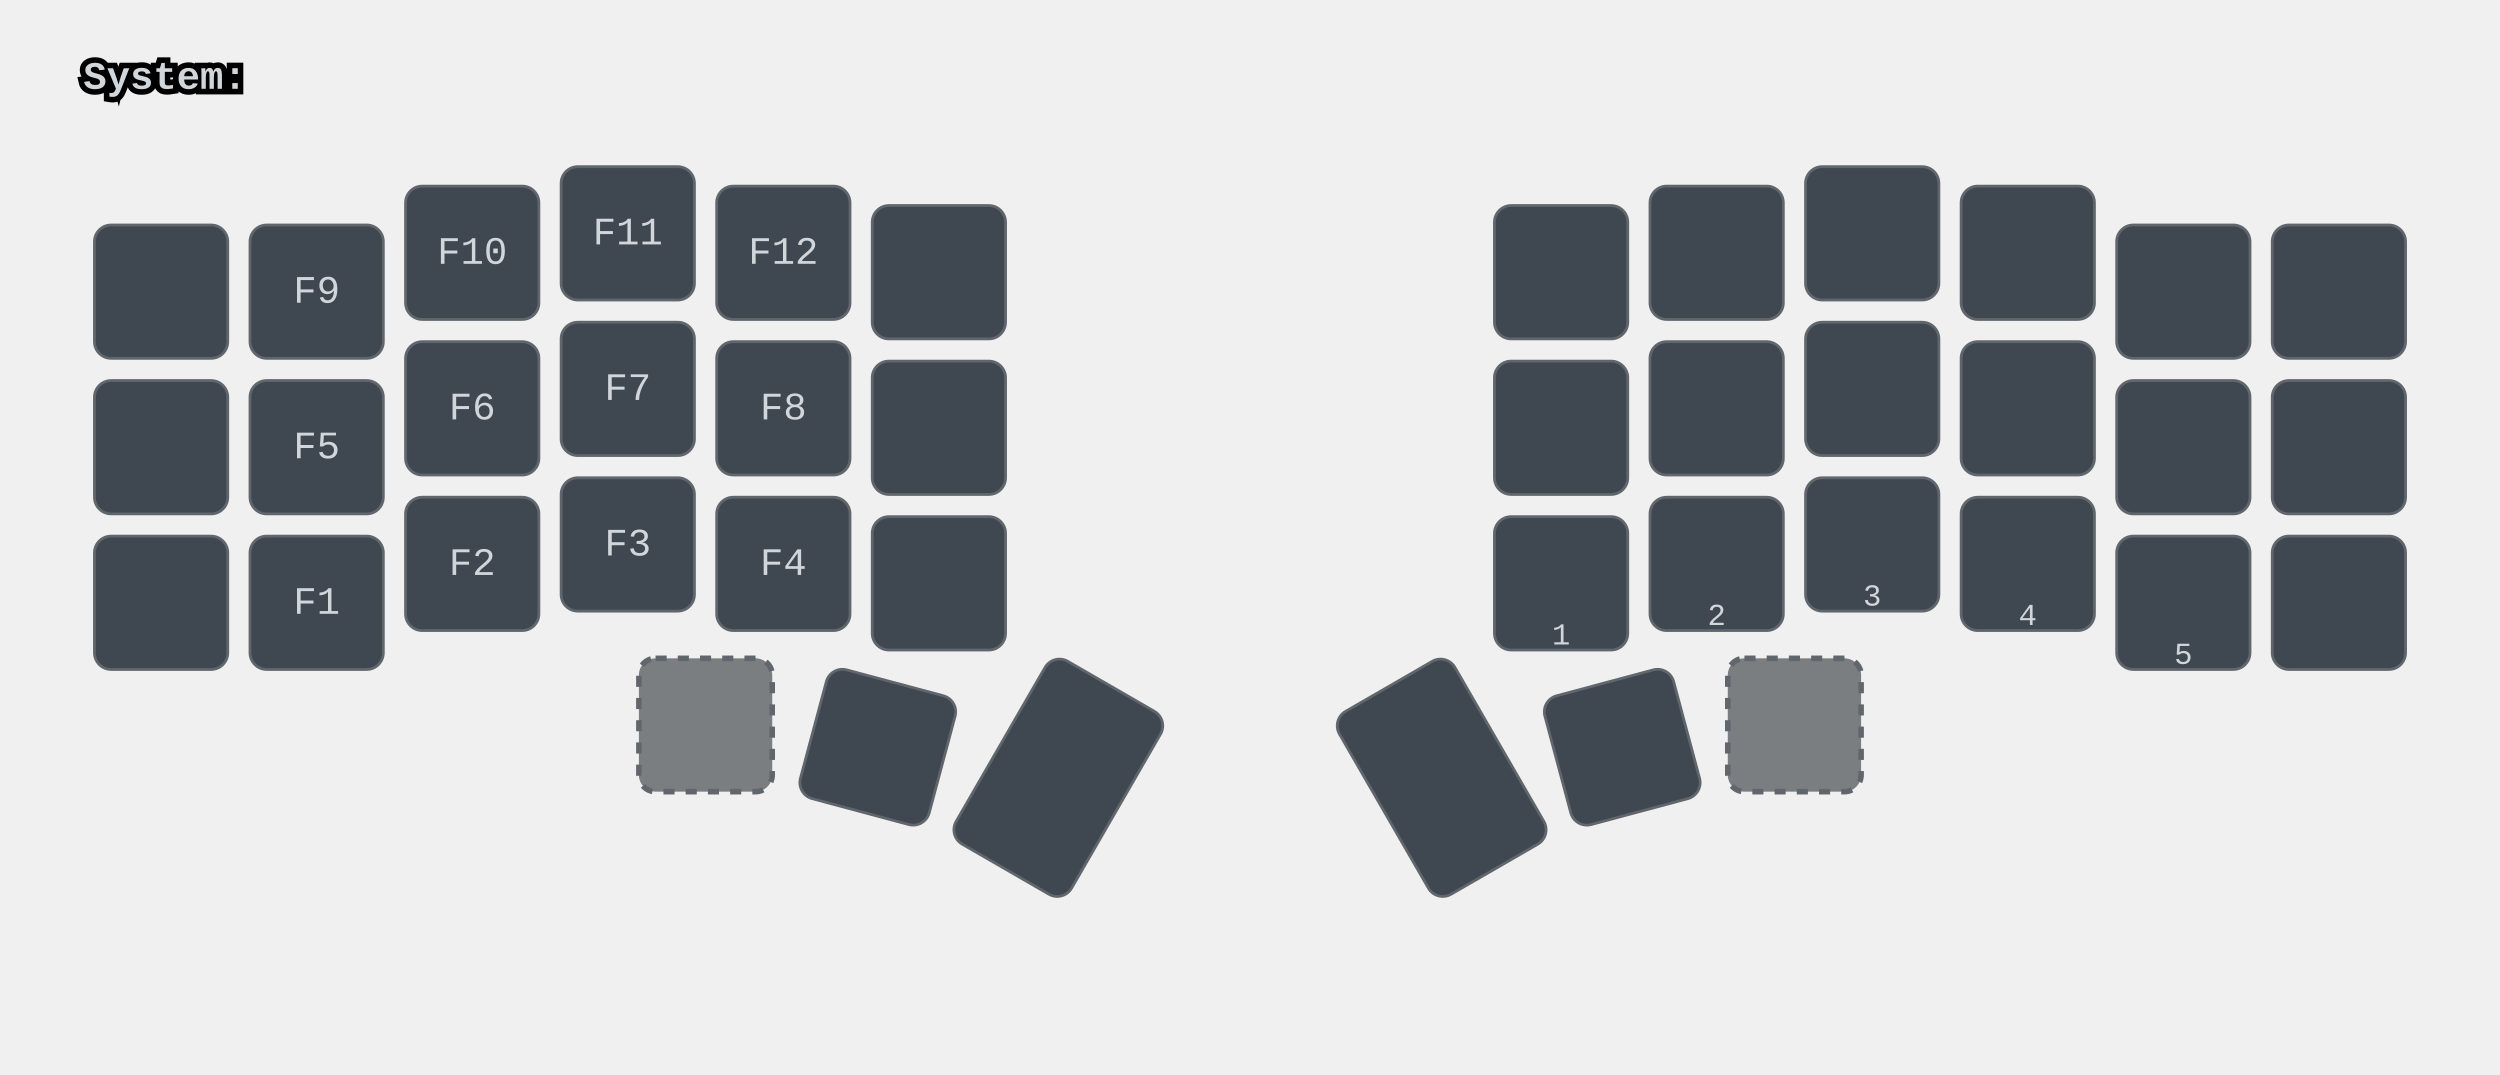
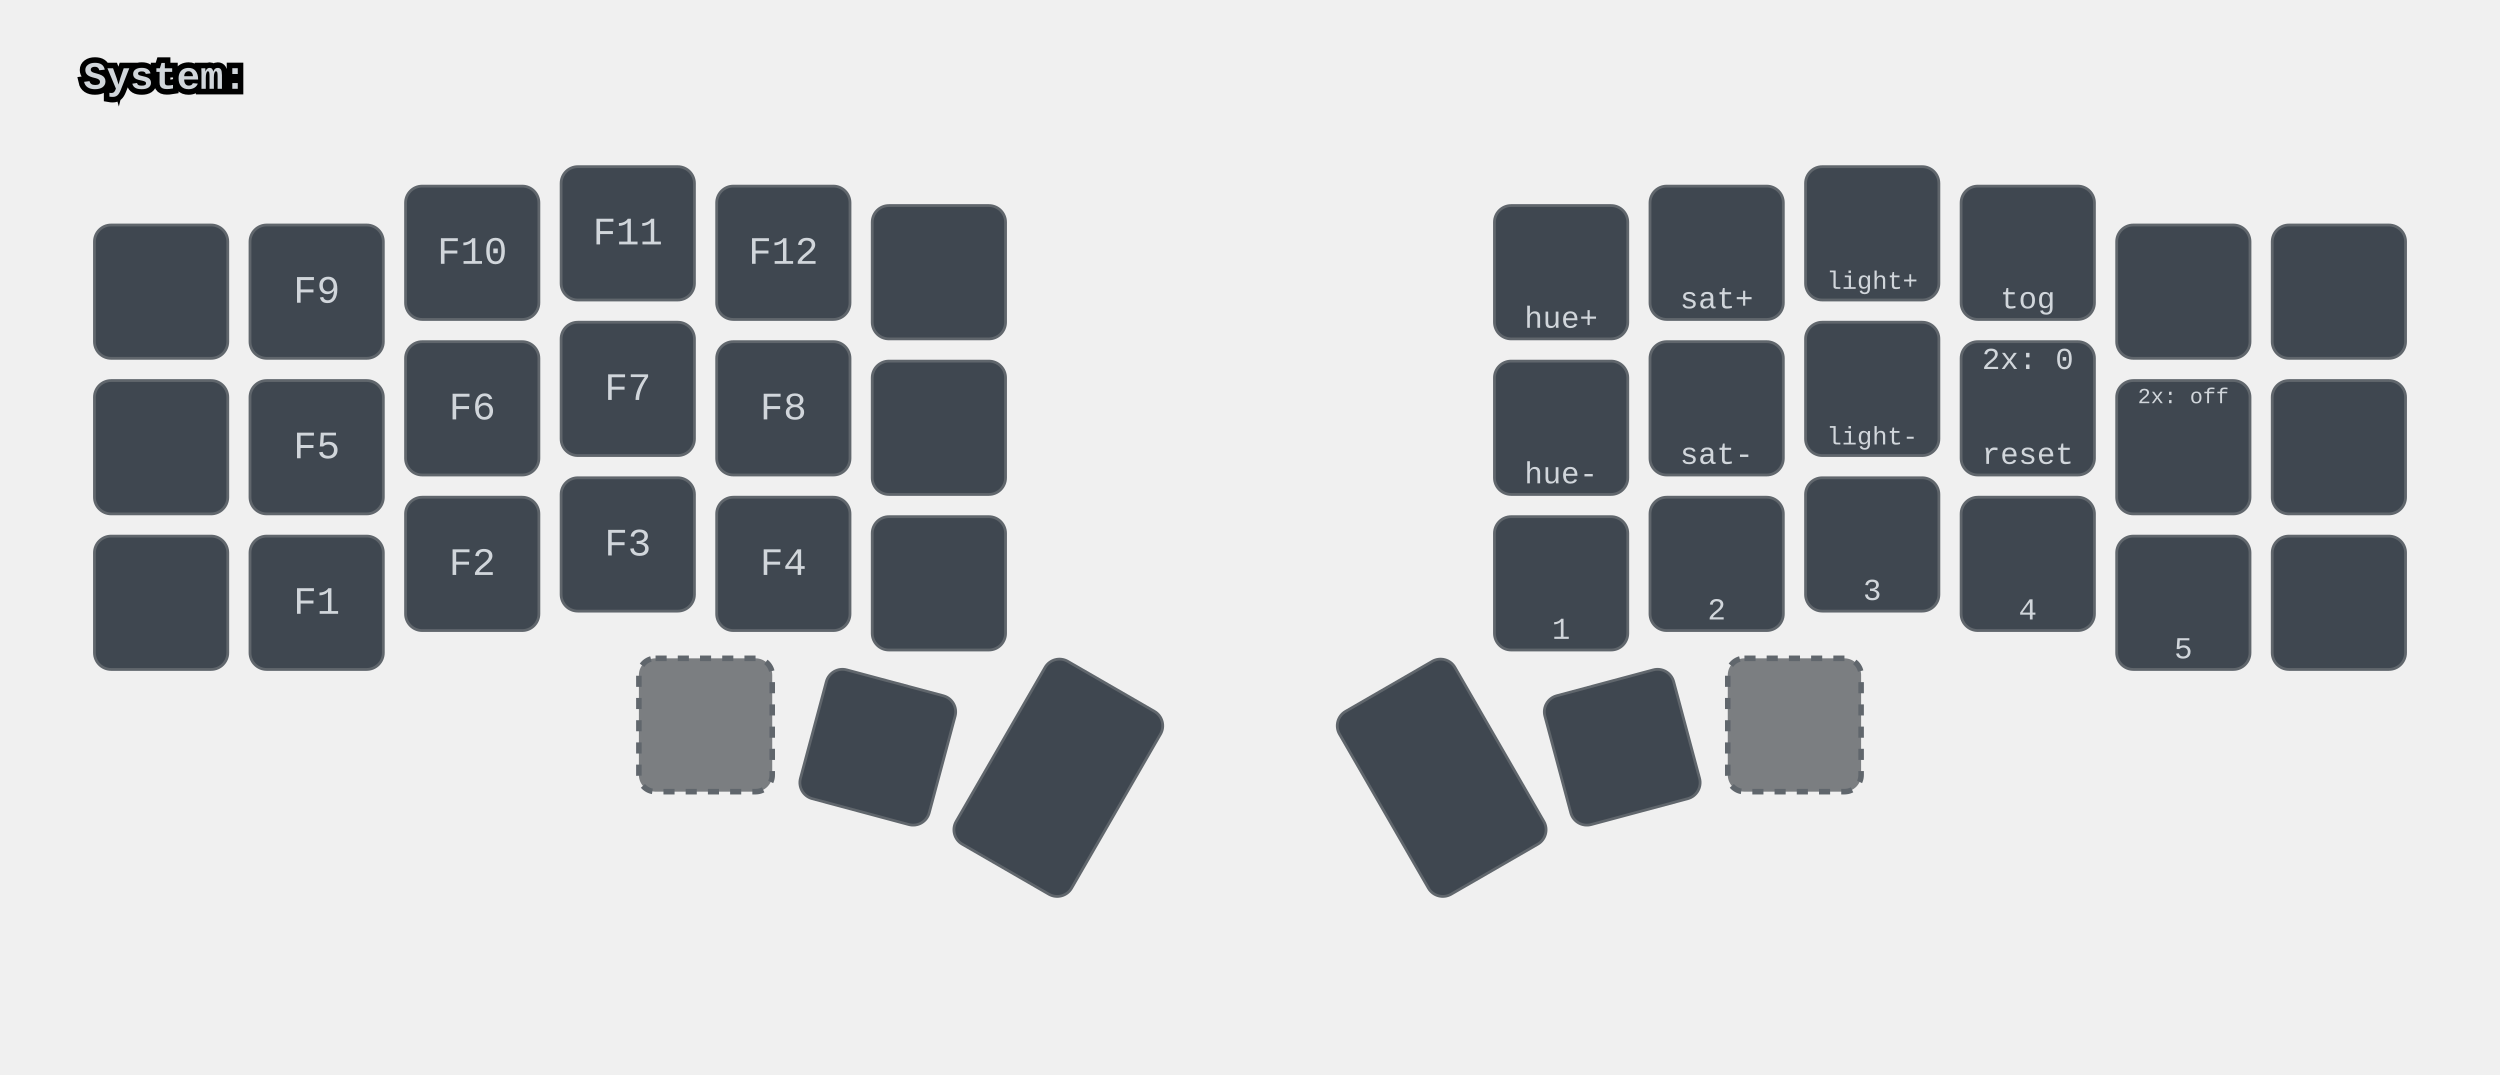
<svg xmlns="http://www.w3.org/2000/svg" xmlns:xlink="http://www.w3.org/1999/xlink" width="900" height="387" viewBox="0 0 900 387" class="keymap">
  <defs>/* start glyphs */
- <svg id="mdi:apple-keyboard-command">
+ <svg id="mdi:apple-keyboard-caps">
+       <svg id="mdi-apple-keyboard-caps" viewBox="0 0 24 24">
+         <path d="M15,14V8H17.17L12,2.83L6.83,8H9V14H15M12,0L22,10H17V16H7V10H2L12,0M7,18H17V24H7V18M15,20H9V22H15V20Z" />
+       </svg>
+     </svg>
+     <svg id="mdi:apple-keyboard-command">
      <svg id="mdi-apple-keyboard-command" viewBox="0 0 24 24">
        <path d="M6,2A4,4 0 0,1 10,6V8H14V6A4,4 0 0,1 18,2A4,4 0 0,1 22,6A4,4 0 0,1 18,10H16V14H18A4,4 0 0,1 22,18A4,4 0 0,1 18,22A4,4 0 0,1 14,18V16H10V18A4,4 0 0,1 6,22A4,4 0 0,1 2,18A4,4 0 0,1 6,14H8V10H6A4,4 0 0,1 2,6A4,4 0 0,1 6,2M16,18A2,2 0 0,0 18,20A2,2 0 0,0 20,18A2,2 0 0,0 18,16H16V18M14,10H10V14H14V10M6,16A2,2 0 0,0 4,18A2,2 0 0,0 6,20A2,2 0 0,0 8,18V16H6M8,6A2,2 0 0,0 6,4A2,2 0 0,0 4,6A2,2 0 0,0 6,8H8V6M18,8A2,2 0 0,0 20,6A2,2 0 0,0 18,4A2,2 0 0,0 16,6V8H18Z" />
      </svg>
    </svg>
    <svg id="mdi:apple-keyboard-control">
      <svg id="mdi-apple-keyboard-control" viewBox="0 0 24 24">
        <path d="M19.78,11.78L18.36,13.19L12,6.83L5.64,13.19L4.22,11.78L12,4L19.78,11.78Z" />
      </svg>
    </svg>
    <svg id="mdi:apple-keyboard-option">
      <svg id="mdi-apple-keyboard-option" viewBox="0 0 24 24">
        <path d="M3,4H9.11L16.15,18H21V20H14.88L7.84,6H3V4M14,4H21V6H14V4Z" />
      </svg>
    </svg>
    <svg id="mdi:apple-keyboard-shift">
      <svg id="mdi-apple-keyboard-shift" viewBox="0 0 24 24">
        <path d="M15,18V12H17.17L12,6.83L6.83,12H9V18H15M12,4L22,14H17V20H7V14H2L12,4Z" />
      </svg>
    </svg>
    <svg id="mdi:backspace">
      <svg id="mdi-backspace" viewBox="0 0 24 24">
        <path d="M22,3H7C6.31,3 5.77,3.35 5.41,3.88L0,12L5.41,20.11C5.77,20.64 6.31,21 7,21H22A2,2 0 0,0 24,19V5A2,2 0 0,0 22,3M19,15.59L17.59,17L14,13.41L10.41,17L9,15.59L12.59,12L9,8.41L10.41,7L14,10.59L17.59,7L19,8.41L15.41,12" />
      </svg>
    </svg>
    <svg id="mdi:backspace-reverse">
      <svg id="mdi-backspace-reverse" viewBox="0 0 24 24">
        <path d="M2,21H17C17.7,21 18.2,20.6 18.6,20.1L24,12L18.6,3.9C18.2,3.4 17.7,3 17,3H2A2,2 0 0,0 0,5V19A2,2 0 0,0 2,21M5,8.4L6.4,7L10,10.6L13.6,7L15,8.4L11.4,12L15,15.6L13.6,17L10,13.4L6.4,17L5,15.6L8.6,12" />
      </svg>
    </svg>
    <svg id="mdi:bluetooth-connect">
      <svg id="mdi-bluetooth-connect" viewBox="0 0 24 24">
        <path d="M19,10L17,12L19,14L21,12M14.88,16.29L13,18.17V14.41M13,5.83L14.88,7.71L13,9.58M17.71,7.71L12,2H11V9.58L6.41,5L5,6.41L10.59,12L5,17.58L6.41,19L11,14.41V22H12L17.71,16.29L13.41,12M7,12L5,10L3,12L5,14L7,12Z" />
      </svg>
    </svg>
    <svg id="mdi:bluetooth-off">
      <svg id="mdi-bluetooth-off" viewBox="0 0 24 24">
        <path d="M13,5.83L14.88,7.71L13.28,9.31L14.69,10.72L17.71,7.7L12,2H11V7.03L13,9.03M5.41,4L4,5.41L10.59,12L5,17.59L6.41,19L11,14.41V22H12L16.29,17.71L18.59,20L20,18.59M13,18.17V14.41L14.88,16.29" />
      </svg>
    </svg>
    <svg id="mdi:brightness-5">
      <svg id="mdi-brightness-5" viewBox="0 0 24 24">
        <path d="M12,18A6,6 0 0,1 6,12A6,6 0 0,1 12,6A6,6 0 0,1 18,12A6,6 0 0,1 12,18M20,15.31L23.31,12L20,8.69V4H15.31L12,0.69L8.69,4H4V8.69L0.69,12L4,15.31V20H8.69L12,23.31L15.31,20H20V15.31Z" />
      </svg>
    </svg>
    <svg id="mdi:brightness-7">
      <svg id="mdi-brightness-7" viewBox="0 0 24 24">
        <path d="M12,8A4,4 0 0,0 8,12A4,4 0 0,0 12,16A4,4 0 0,0 16,12A4,4 0 0,0 12,8M12,18A6,6 0 0,1 6,12A6,6 0 0,1 12,6A6,6 0 0,1 18,12A6,6 0 0,1 12,18M20,8.69V4H15.31L12,0.69L8.69,4H4V8.69L0.69,12L4,15.31V20H8.69L12,23.31L15.31,20H20V15.31L23.31,12L20,8.69Z" />
      </svg>
    </svg>
    <svg id="mdi:code-block-tags">
      <svg id="mdi-code-block-tags" viewBox="0 0 24 24">
        <path d="M5.59 3.41L7 4.82L3.82 8L7 11.18L5.59 12.6L1 8L5.59 3.41M11.41 3.41L16 8L11.41 12.6L10 11.18L13.18 8L10 4.82L11.41 3.41M22 6V18C22 19.11 21.11 20 20 20H4C2.9 20 2 19.11 2 18V14H4V18H20V6H17.03V4H20C21.11 4 22 4.89 22 6Z" />
      </svg>
    </svg>
    <svg id="mdi:content-copy">
      <svg id="mdi-content-copy" viewBox="0 0 24 24">
        <path d="M19,21H8V7H19M19,5H8A2,2 0 0,0 6,7V21A2,2 0 0,0 8,23H19A2,2 0 0,0 21,21V7A2,2 0 0,0 19,5M16,1H4A2,2 0 0,0 2,3V17H4V3H16V1Z" />
      </svg>
    </svg>
    <svg id="mdi:content-cut">
      <svg id="mdi-content-cut" viewBox="0 0 24 24">
        <path d="M19,3L13,9L15,11L22,4V3M12,12.5A0.5,0.5 0 0,1 11.5,12A0.5,0.5 0 0,1 12,11.5A0.5,0.5 0 0,1 12.5,12A0.5,0.5 0 0,1 12,12.5M6,20A2,2 0 0,1 4,18C4,16.89 4.9,16 6,16A2,2 0 0,1 8,18C8,19.11 7.1,20 6,20M6,8A2,2 0 0,1 4,6C4,4.89 4.9,4 6,4A2,2 0 0,1 8,6C8,7.11 7.1,8 6,8M9.64,7.64C9.87,7.14 10,6.59 10,6A4,4 0 0,0 6,2A4,4 0 0,0 2,6A4,4 0 0,0 6,10C6.59,10 7.14,9.87 7.64,9.64L10,12L7.64,14.36C7.14,14.13 6.59,14 6,14A4,4 0 0,0 2,18A4,4 0 0,0 6,22A4,4 0 0,0 10,18C10,17.41 9.87,16.86 9.64,16.36L12,14L19,21H22V20L9.64,7.64Z" />
      </svg>
    </svg>
    <svg id="mdi:content-paste">
      <svg id="mdi-content-paste" viewBox="0 0 24 24">
        <path d="M19,20H5V4H7V7H17V4H19M12,2A1,1 0 0,1 13,3A1,1 0 0,1 12,4A1,1 0 0,1 11,3A1,1 0 0,1 12,2M19,2H14.82C14.4,0.84 13.3,0 12,0C10.7,0 9.6,0.84 9.18,2H5A2,2 0 0,0 3,4V20A2,2 0 0,0 5,22H19A2,2 0 0,0 21,20V4A2,2 0 0,0 19,2Z" />
      </svg>
    </svg>
    <svg id="mdi:dock-window">
      <svg id="mdi-dock-window" viewBox="0 0 24 24">
        <path d="M18 18V20H4A2 2 0 0 1 2 18V8H4V18M22 6V14A2 2 0 0 1 20 16H8A2 2 0 0 1 6 14V6A2 2 0 0 1 8 4H20A2 2 0 0 1 22 6M20 6H8V14H20Z" />
      </svg>
    </svg>
    <svg id="mdi:folder-search-outline">
      <svg id="mdi-folder-search-outline" viewBox="0 0 24 24">
        <path d="M16.5,12C19,12 21,14 21,16.5C21,17.38 20.75,18.21 20.31,18.9L23.39,22L22,23.39L18.88,20.32C18.19,20.75 17.37,21 16.5,21C14,21 12,19 12,16.5C12,14 14,12 16.5,12M16.5,14A2.5,2.5 0 0,0 14,16.5A2.5,2.5 0 0,0 16.5,19A2.5,2.5 0 0,0 19,16.5A2.5,2.5 0 0,0 16.5,14M19,8H3V18H10.17C10.34,18.72 10.63,19.39 11,20H3C1.89,20 1,19.1 1,18V6C1,4.89 1.89,4 3,4H9L11,6H19A2,2 0 0,1 21,8V11.81C20.42,11.26 19.75,10.81 19,10.5V8Z" />
      </svg>
    </svg>
    <svg id="mdi:format-letter-ends-with">
      <svg id="mdi-format-letter-ends-with" viewBox="0 0 24 24">
        <path d="M11.14 4L6.43 16H8.36L9.32 13.43H14.67L15.64 16H17.57L12.86 4M12 6.29L14.03 11.71H9.96M20 14V18H2V20H22V14Z" />
      </svg>
    </svg>
    <svg id="mdi:format-letter-starts-with">
      <svg id="mdi-format-letter-starts-with" viewBox="0 0 24 24">
        <path d="M11.14 4L6.43 16H8.36L9.32 13.43H14.67L15.64 16H17.57L12.86 4M12 6.29L14.03 11.71H9.96M4 18V15H2V20H22V18Z" />
      </svg>
    </svg>
    <svg id="mdi:format-pilcrow-arrow-left">
      <svg id="mdi-format-pilcrow-arrow-left" viewBox="0 0 24 24">
        <path d="M8,17V14L4,18L8,22V19H20V17M10,10V15H12V4H14V15H16V4H18V2H10A4,4 0 0,0 6,6A4,4 0 0,0 10,10Z" />
      </svg>
    </svg>
    <svg id="mdi:format-pilcrow-arrow-right">
      <svg id="mdi-format-pilcrow-arrow-right" viewBox="0 0 24 24">
        <path d="M21,18L17,14V17H5V19H17V22M9,10V15H11V4H13V15H15V4H17V2H9A4,4 0 0,0 5,6A4,4 0 0,0 9,10Z" />
      </svg>
    </svg>
    <svg id="mdi:keyboard-return">
      <svg id="mdi-keyboard-return" viewBox="0 0 24 24">
        <path d="M19,7V11H5.83L9.41,7.41L8,6L2,12L8,18L9.41,16.58L5.83,13H21V7H19Z" />
      </svg>
    </svg>
    <svg id="mdi:keyboard-space">
      <svg id="mdi-keyboard-space" viewBox="0 0 24 24">
        <path d="M3 15H5V19H19V15H21V19C21 20.1 20.1 21 19 21H5C3.9 21 3 20.1 3 19V15Z" />
      </svg>
    </svg>
    <svg id="mdi:keyboard-tab">
      <svg id="mdi-keyboard-tab" viewBox="0 0 24 24">
        <path d="M20,18H22V6H20M11.59,7.41L15.17,11H1V13H15.17L11.59,16.58L13,18L19,12L13,6L11.59,7.41Z" />
      </svg>
    </svg>
    <svg id="mdi:keyboard-variant">
      <svg id="mdi-keyboard-variant" viewBox="0 0 24 24">
        <path d="M6,16H18V18H6V16M6,13V15H2V13H6M7,15V13H10V15H7M11,15V13H13V15H11M14,15V13H17V15H14M18,15V13H22V15H18M2,10H5V12H2V10M19,12V10H22V12H19M18,12H16V10H18V12M8,12H6V10H8V12M12,12H9V10H12V12M15,12H13V10H15V12M2,9V7H4V9H2M5,9V7H7V9H5M8,9V7H10V9H8M11,9V7H13V9H11M14,9V7H16V9H14M17,9V7H22V9H17Z" />
      </svg>
    </svg>
-     <svg id="mdi:lightbulb-off-outline">
-       <svg id="mdi-lightbulb-off-outline" viewBox="0 0 24 24">
-         <path d="M12,2C9.76,2 7.78,3.05 6.5,4.68L7.93,6.11C8.84,4.84 10.32,4 12,4A5,5 0 0,1 17,9C17,10.68 16.16,12.16 14.89,13.06L16.31,14.5C17.94,13.21 19,11.24 19,9A7,7 0 0,0 12,2M3.28,4L2,5.27L5.04,8.3C5,8.53 5,8.76 5,9C5,11.38 6.19,13.47 8,14.74V17A1,1 0 0,0 9,18H14.73L18.73,22L20,20.72L3.28,4M7.23,10.5L12.73,16H10V13.58C8.68,13 7.66,11.88 7.23,10.5M9,20V21A1,1 0 0,0 10,22H14A1,1 0 0,0 15,21V20H9Z" />
-       </svg>
-     </svg>
    <svg id="mdi:lightbulb-on-20">
      <svg id="mdi-lightbulb-on-20" viewBox="0 0 24 24">
        <path d="M1 11H4V13H1V11M4.9 3.5L3.5 4.9L5.6 7L7 5.6L4.9 3.5M13 1H11V4H13V1M20 11V13H23V11H20M10 22C10 22.6 10.4 23 11 23H13C13.6 23 14 22.6 14 22V21H10V22M19.1 3.5L17 5.6L18.4 7L20.5 4.9L19.1 3.5M18 12C18 14.2 16.8 16.2 15 17.2V19C15 19.6 14.6 20 14 20H10C9.4 20 9 19.6 9 19V17.2C7.2 16.2 6 14.2 6 12C6 8.7 8.7 6 12 6S18 8.7 18 12M16 12C16 9.79 14.21 8 12 8S8 9.79 8 12 9.79 16 12 16 16 14.21 16 12Z" />
      </svg>
    </svg>
    <svg id="mdi:lightbulb-on-90">
      <svg id="mdi-lightbulb-on-90" viewBox="0 0 24 24">
        <path d="M7 5.6L5.6 7L3.5 4.9L4.9 3.5L7 5.6M10 22C10 22.6 10.4 23 11 23H13C13.6 23 14 22.6 14 22V21H10V22M1 13H4V11H1V13M13 1H11V4H13V1M20 11V13H23V11H20M19.1 3.5L17 5.6L18.4 7L20.5 4.9L19.1 3.5M18 12C18 14.2 16.8 16.2 15 17.2V19C15 19.6 14.6 20 14 20H10C9.4 20 9 19.6 9 19V17.2C7.2 16.2 6 14.2 6 12C6 8.7 8.7 6 12 6S18 8.7 18 12M12 8C11 8 10.09 8.38 9.39 9H14.61C13.91 8.38 13 8 12 8Z" />
      </svg>
    </svg>
    <svg id="mdi:lock-outline">
      <svg id="mdi-lock-outline" viewBox="0 0 24 24">
        <path d="M12,17C10.89,17 10,16.1 10,15C10,13.89 10.89,13 12,13A2,2 0 0,1 14,15A2,2 0 0,1 12,17M18,20V10H6V20H18M18,8A2,2 0 0,1 20,10V20A2,2 0 0,1 18,22H6C4.89,22 4,21.1 4,20V10C4,8.89 4.89,8 6,8H7V6A5,5 0 0,1 12,1A5,5 0 0,1 17,6V8H18M12,3A3,3 0 0,0 9,6V8H15V6A3,3 0 0,0 12,3Z" />
+       </svg>
+     </svg>
+     <svg id="mdi:music">
+       <svg id="mdi-music" viewBox="0 0 24 24">
+         <path d="M21,3V15.5A3.5,3.5 0 0,1 17.5,19A3.5,3.5 0 0,1 14,15.5A3.5,3.5 0 0,1 17.5,12C18.04,12 18.55,12.12 19,12.34V6.47L9,8.6V17.5A3.5,3.5 0 0,1 5.5,21A3.5,3.5 0 0,1 2,17.5A3.5,3.5 0 0,1 5.5,14C6.04,14 6.55,14.12 7,14.34V6L21,3Z" />
      </svg>
    </svg>
    <svg id="mdi:numeric-1-box-multiple-outline">
      <svg id="mdi-numeric-1-box-multiple-outline" viewBox="0 0 24 24">
        <path d="M21,17H7V3H21M21,1H7A2,2 0 0,0 5,3V17A2,2 0 0,0 7,19H21A2,2 0 0,0 23,17V3A2,2 0 0,0 21,1M14,15H16V5H12V7H14M3,5H1V21A2,2 0 0,0 3,23H19V21H3V5Z" />
      </svg>
    </svg>
    <svg id="mdi:numeric-2-box-multiple-outline">
      <svg id="mdi-numeric-2-box-multiple-outline" viewBox="0 0 24 24">
        <path d="M17,13H13V11H15A2,2 0 0,0 17,9V7C17,5.89 16.1,5 15,5H11V7H15V9H13A2,2 0 0,0 11,11V15H17M21,17H7V3H21M21,1H7A2,2 0 0,0 5,3V17A2,2 0 0,0 7,19H21A2,2 0 0,0 23,17V3A2,2 0 0,0 21,1M3,5H1V21A2,2 0 0,0 3,23H19V21H3V5Z" />
      </svg>
    </svg>
    <svg id="mdi:numeric-3-box-multiple-outline">
      <svg id="mdi-numeric-3-box-multiple-outline" viewBox="0 0 24 24">
        <path d="M17,13V11.5A1.5,1.5 0 0,0 15.5,10A1.5,1.5 0 0,0 17,8.5V7C17,5.89 16.1,5 15,5H11V7H15V9H13V11H15V13H11V15H15A2,2 0 0,0 17,13M3,5H1V21A2,2 0 0,0 3,23H19V21H3M21,17H7V3H21M21,1H7A2,2 0 0,0 5,3V17A2,2 0 0,0 7,19H21A2,2 0 0,0 23,17V3A2,2 0 0,0 21,1Z" />
      </svg>
    </svg>
    <svg id="mdi:numeric-4-box-multiple-outline">
      <svg id="mdi-numeric-4-box-multiple-outline" viewBox="0 0 24 24">
        <path d="M21,17H7V3H21M21,1H7A2,2 0 0,0 5,3V17A2,2 0 0,0 7,19H21A2,2 0 0,0 23,17V3A2,2 0 0,0 21,1M15,15H17V5H15V9H13V5H11V11H15M3,5H1V21A2,2 0 0,0 3,23H19V21H3V5Z" />
      </svg>
    </svg>
    <svg id="mdi:numeric-6-box-multiple-outline">
      <svg id="mdi-numeric-6-box-multiple-outline" viewBox="0 0 24 24">
        <path d="M13,11H15V13H13M13,15H15A2,2 0 0,0 17,13V11C17,9.89 16.1,9 15,9H13V7H17V5H13A2,2 0 0,0 11,7V13C11,14.11 11.9,15 13,15M21,17H7V3H21M21,1H7A2,2 0 0,0 5,3V17A2,2 0 0,0 7,19H21A2,2 0 0,0 23,17V3A2,2 0 0,0 21,1M3,5H1V21A2,2 0 0,0 3,23H19V21H3V5Z" />
      </svg>
    </svg>
    <svg id="mdi:palette-outline">
      <svg id="mdi-palette-outline" viewBox="0 0 24 24">
        <path d="M12,22A10,10 0 0,1 2,12A10,10 0 0,1 12,2C17.5,2 22,6 22,11A6,6 0 0,1 16,17H14.2C13.9,17 13.7,17.2 13.7,17.5C13.7,17.6 13.8,17.7 13.8,17.8C14.2,18.3 14.4,18.9 14.4,19.5C14.5,20.9 13.4,22 12,22M12,4A8,8 0 0,0 4,12A8,8 0 0,0 12,20C12.3,20 12.5,19.8 12.5,19.5C12.5,19.3 12.4,19.2 12.4,19.1C12,18.6 11.8,18.1 11.8,17.5C11.8,16.1 12.9,15 14.3,15H16A4,4 0 0,0 20,11C20,7.1 16.4,4 12,4M6.5,10C7.3,10 8,10.7 8,11.5C8,12.3 7.3,13 6.5,13C5.7,13 5,12.3 5,11.5C5,10.7 5.7,10 6.5,10M9.5,6C10.3,6 11,6.7 11,7.5C11,8.3 10.3,9 9.5,9C8.7,9 8,8.3 8,7.5C8,6.7 8.7,6 9.5,6M14.5,6C15.3,6 16,6.7 16,7.5C16,8.3 15.3,9 14.5,9C13.7,9 13,8.3 13,7.5C13,6.7 13.7,6 14.5,6M17.5,10C18.3,10 19,10.7 19,11.5C19,12.3 18.3,13 17.5,13C16.7,13 16,12.3 16,11.5C16,10.7 16.7,10 17.5,10Z" />
      </svg>
    </svg>
    <svg id="mdi:play-pause">
      <svg id="mdi-play-pause" viewBox="0 0 24 24">
        <path d="M3,5V19L11,12M13,19H16V5H13M18,5V19H21V5" />
      </svg>
    </svg>
    <svg id="mdi:power">
      <svg id="mdi-power" viewBox="0 0 24 24">
        <path d="M16.56,5.44L15.11,6.89C16.84,7.94 18,9.83 18,12A6,6 0 0,1 12,18A6,6 0 0,1 6,12C6,9.83 7.16,7.94 8.88,6.88L7.44,5.44C5.36,6.88 4,9.28 4,12A8,8 0 0,0 12,20A8,8 0 0,0 20,12C20,9.28 18.64,6.88 16.56,5.44M13,3H11V13H13" />
      </svg>
    </svg>
    <svg id="mdi:power-plug-outline">
      <svg id="mdi-power-plug-outline" viewBox="0 0 24 24">
        <path d="M16 7V3H14V7H10V3H8V7C7 7 6 8 6 9V14.5L9.5 18V21H14.5V18L18 14.5V9C18 8 17 7 16 7M16 13.67L13.09 16.59L12.67 17H11.33L10.92 16.59L8 13.67V9.09C8 9.06 8.06 9 8.09 9H15.92C15.95 9 16 9.06 16 9.09V13.67Z" />
      </svg>
    </svg>
    <svg id="mdi:redo">
      <svg id="mdi-redo" viewBox="0 0 24 24">
        <path d="M18.4,10.6C16.55,9 14.15,8 11.5,8C6.85,8 2.92,11.03 1.54,15.22L3.9,16C4.95,12.81 7.95,10.5 11.5,10.5C13.45,10.5 15.23,11.22 16.62,12.38L13,16H22V7L18.4,10.6Z" />
      </svg>
    </svg>
    <svg id="mdi:restart">
      <svg id="mdi-restart" viewBox="0 0 24 24">
        <path d="M12,4C14.1,4 16.1,4.8 17.6,6.3C20.7,9.4 20.7,14.5 17.6,17.6C15.8,19.5 13.3,20.2 10.9,19.9L11.4,17.9C13.1,18.1 14.9,17.5 16.2,16.2C18.5,13.9 18.5,10.1 16.2,7.7C15.1,6.6 13.5,6 12,6V10.6L7,5.6L12,0.6V4M6.3,17.6C3.7,15 3.3,11 5.1,7.9L6.6,9.4C5.5,11.6 5.9,14.4 7.8,16.2C8.3,16.7 8.9,17.1 9.6,17.4L9,19.4C8,19 7.1,18.4 6.3,17.6Z" />
      </svg>
    </svg>
    <svg id="mdi:skip-backward">
      <svg id="mdi-skip-backward" viewBox="0 0 24 24">
        <path d="M20,5V19L13,12M6,5V19H4V5M13,5V19L6,12" />
      </svg>
    </svg>
    <svg id="mdi:skip-forward">
      <svg id="mdi-skip-forward" viewBox="0 0 24 24">
        <path d="M4,5V19L11,12M18,5V19H20V5M11,5V19L18,12" />
      </svg>
    </svg>
    <svg id="mdi:stop">
      <svg id="mdi-stop" viewBox="0 0 24 24">
        <path d="M18,18H6V6H18V18Z" />
      </svg>
    </svg>
    <svg id="mdi:undo">
      <svg id="mdi-undo" viewBox="0 0 24 24">
        <path d="M12.5,8C9.85,8 7.45,9 5.6,10.6L2,7V16H11L7.38,12.38C8.77,11.22 10.54,10.5 12.5,10.5C16.04,10.5 19.05,12.81 20.1,16L22.47,15.22C21.08,11.03 17.15,8 12.5,8Z" />
      </svg>
    </svg>
    <svg id="mdi:usb">
      <svg id="mdi-usb" viewBox="0 0 24 24">
        <path d="M15,7V11H16V13H13V5H15L12,1L9,5H11V13H8V10.93C8.7,10.56 9.2,9.85 9.2,9C9.2,7.78 8.21,6.8 7,6.8C5.78,6.8 4.8,7.78 4.8,9C4.8,9.85 5.3,10.56 6,10.93V13A2,2 0 0,0 8,15H11V18.05C10.29,18.41 9.8,19.15 9.8,20A2.2,2.2 0 0,0 12,22.2A2.2,2.2 0 0,0 14.2,20C14.2,19.15 13.71,18.41 13,18.05V15H16A2,2 0 0,0 18,13V11H19V7H15Z" />
      </svg>
    </svg>
    <svg id="mdi:view-dashboard-outline">
      <svg id="mdi-view-dashboard-outline" viewBox="0 0 24 24">
        <path d="M19,5V7H15V5H19M9,5V11H5V5H9M19,13V19H15V13H19M9,17V19H5V17H9M21,3H13V9H21V3M11,3H3V13H11V3M21,11H13V21H21V11M11,15H3V21H11V15Z" />
      </svg>
    </svg>
    <svg id="mdi:volume-minus">
      <svg id="mdi-volume-minus" viewBox="0 0 24 24">
        <path d="M3,9H7L12,4V20L7,15H3V9M14,11H22V13H14V11Z" />
      </svg>
    </svg>
    <svg id="mdi:volume-off">
      <svg id="mdi-volume-off" viewBox="0 0 24 24">
        <path d="M12,4L9.91,6.09L12,8.18M4.27,3L3,4.27L7.73,9H3V15H7L12,20V13.27L16.25,17.53C15.58,18.04 14.83,18.46 14,18.7V20.77C15.38,20.45 16.63,19.82 17.68,18.96L19.73,21L21,19.73L12,10.73M19,12C19,12.94 18.8,13.82 18.46,14.64L19.97,16.15C20.62,14.91 21,13.5 21,12C21,7.72 18,4.14 14,3.23V5.29C16.89,6.15 19,8.83 19,12M16.5,12C16.5,10.23 15.5,8.71 14,7.97V10.18L16.45,12.63C16.5,12.43 16.5,12.21 16.5,12Z" />
      </svg>
    </svg>
    <svg id="mdi:volume-plus">
      <svg id="mdi-volume-plus" viewBox="0 0 24 24">
        <path d="M3,9H7L12,4V20L7,15H3V9M14,11H17V8H19V11H22V13H19V16H17V13H14V11Z" />
      </svg>
    </svg>
    <svg id="mdi:web">
      <svg id="mdi-web" viewBox="0 0 24 24">
        <path d="M16.36,14C16.44,13.34 16.5,12.68 16.5,12C16.5,11.32 16.44,10.66 16.36,10H19.74C19.9,10.64 20,11.31 20,12C20,12.69 19.9,13.36 19.74,14M14.59,19.56C15.19,18.45 15.65,17.25 15.97,16H18.92C17.96,17.65 16.43,18.93 14.59,19.56M14.34,14H9.66C9.56,13.34 9.5,12.68 9.5,12C9.5,11.32 9.56,10.65 9.66,10H14.34C14.43,10.65 14.5,11.32 14.5,12C14.5,12.68 14.43,13.34 14.34,14M12,19.96C11.17,18.76 10.5,17.43 10.09,16H13.91C13.5,17.43 12.83,18.76 12,19.96M8,8H5.08C6.03,6.34 7.57,5.06 9.4,4.44C8.8,5.55 8.35,6.75 8,8M5.08,16H8C8.35,17.25 8.8,18.45 9.4,19.56C7.57,18.93 6.03,17.65 5.08,16M4.26,14C4.1,13.36 4,12.69 4,12C4,11.31 4.1,10.64 4.26,10H7.64C7.56,10.66 7.5,11.32 7.5,12C7.5,12.68 7.56,13.34 7.64,14M12,4.03C12.83,5.23 13.5,6.57 13.91,8H10.09C10.5,6.57 11.17,5.23 12,4.03M18.92,8H15.97C15.65,6.75 15.19,5.55 14.59,4.44C16.43,5.07 17.96,6.34 18.92,8M12,2C6.47,2 2,6.5 2,12A10,10 0 0,0 12,22A10,10 0 0,0 22,12A10,10 0 0,0 12,2Z" />
      </svg>
    </svg>
    <svg id="mdi:window-maximize">
      <svg id="mdi-window-maximize" viewBox="0 0 24 24">
        <path d="M4,4H20V20H4V4M6,8V18H18V8H6Z" />
      </svg>
    </svg>
    <svg id="mdi:window-restore">
      <svg id="mdi-window-restore" viewBox="0 0 24 24">
        <path d="M4,8H8V4H20V16H16V20H4V8M16,8V14H18V6H10V8H16M6,12V18H14V12H6Z" />
      </svg>
    </svg>
  </defs>/* end glyphs */
<style>/* inherit to force styles through use tags */
svg path {
    fill: inherit;
}

/* font and background color specifications */
svg.keymap {
    font-family: SFMono-Regular,Consolas,Liberation Mono,Menlo,monospace;
    font-size: 14px;
    font-kerning: normal;
    text-rendering: optimizeLegibility;
    fill: #24292e;
}

/* default key styling */
rect.key {
    fill: #f6f8fa;
}

rect.key, rect.combo {
    stroke: #c9cccf;
    stroke-width: 1;
}

/* default key side styling, only used is draw_key_sides is set */
rect.side {
    filter: brightness(90%);
}

/* color accent for combo boxes */
rect.combo, rect.combo-separate {
    fill: #cdf;
}

/* color accent for held keys */
rect.held, rect.combo.held {
    fill: #fdd;
}

/* color accent for ghost (optional) keys */
rect.ghost, rect.combo.ghost {
    stroke-dasharray: 4, 4;
    stroke-width: 2;
}

text {
    text-anchor: middle;
    dominant-baseline: middle;
}

/* styling for layer labels */
text.label {
    font-weight: bold;
    text-anchor: start;
    stroke: white;
    stroke-width: 4;
    paint-order: stroke;
}

/* styling for optional footer */
text.footer {
    text-anchor: end;
    dominant-baseline: auto;
    stroke: white;
    stroke-width: 4;
    paint-order: stroke;
}

/* styling for combo tap, and key hold/shifted label text */
text.combo, text.hold, text.shifted {
    font-size: 11px;
}

text.hold {
    text-anchor: middle;
    dominant-baseline: auto;
}

text.shifted {
    text-anchor: middle;
    dominant-baseline: hanging;
}

/* styling for hold/shifted label text in combo box */
text.combo.hold, text.combo.shifted {
    font-size: 8px;
}

/* lighter symbol for transparent keys */
text.trans {
    fill: #7b7e81;
}

/* styling for combo dendrons */
path.combo {
    stroke-width: 1;
    stroke: gray;
    fill: none;
}

/* Start Tabler Icons Cleanup */
/* cannot use height/width with glyphs */
.icon-tabler &gt; path {
    fill: inherit;
    stroke: inherit;
    stroke-width: 2;
}
/* hide tabler's default box */
.icon-tabler &gt; path[stroke="none"][fill="none"] {
    visibility: hidden;
}
/* End Tabler Icons Cleanup */

svg.keymap { fill: #d1d6db; }
rect.key { fill: #3f4750; }
rect.key, rect.combo { stroke: #60666c; }
rect.combo, rect.combo-separate { fill: #1f3d7a; }
rect.held, rect.combo.held { fill: #854747; }
text.label, text.footer { stroke: black; }
text.trans { fill: #7e8184; }
path.combo { stroke: #7f7f7f; }

rect.ghost { fill: #7b7e81; }
</style>
  <g transform="translate(30, 0)" class="layer-System">
    <text x="0" y="28" class="label">System:</text>
    <g transform="translate(0, 56)">
      <g transform="translate(28, 49)" class="key keypos-0">
        <rect rx="6" ry="6" x="-24" y="-24" width="48" height="48" class="key" />
        <use href="#mdi:code-block-tags" xlink:href="#mdi:code-block-tags" x="-7" y="-7" height="14" width="14.0" class="key tap glyph mdi:code-block-tags" />
      </g>
      <g transform="translate(84, 49)" class="key keypos-1">
        <rect rx="6" ry="6" x="-24" y="-24" width="48" height="48" class="key" />
        <text x="0" y="0" class="key tap">F9</text>
      </g>
      <g transform="translate(140, 35)" class="key keypos-2">
        <rect rx="6" ry="6" x="-24" y="-24" width="48" height="48" class="key" />
        <text x="0" y="0" class="key tap">F10</text>
      </g>
      <g transform="translate(196, 28)" class="key keypos-3">
        <rect rx="6" ry="6" x="-24" y="-24" width="48" height="48" class="key" />
        <text x="0" y="0" class="key tap">F11</text>
      </g>
      <g transform="translate(252, 35)" class="key keypos-4">
        <rect rx="6" ry="6" x="-24" y="-24" width="48" height="48" class="key" />
        <text x="0" y="0" class="key tap">F12</text>
      </g>
      <g transform="translate(308, 42)" class="key keypos-5">
        <rect rx="6" ry="6" x="-24" y="-24" width="48" height="48" class="key" />
        <use href="#mdi:power-plug-outline" xlink:href="#mdi:power-plug-outline" x="-7" y="-7" height="14" width="14.0" class="key tap glyph mdi:power-plug-outline" />
      </g>
      <g transform="translate(532, 42)" class="key keypos-6">
        <rect rx="6" ry="6" x="-24" y="-24" width="48" height="48" class="key" />
-         <use href="#mdi:keyboard-variant" xlink:href="#mdi:keyboard-variant" x="-7" y="-7" height="14" width="14.0" class="key tap glyph mdi:keyboard-variant" />
+         <use href="#mdi:palette-outline" xlink:href="#mdi:palette-outline" x="-7" y="-7" height="14" width="14.0" class="key tap glyph mdi:palette-outline" />
+         <text x="0" y="20" class="key hold">hue+</text>
      </g>
      <g transform="translate(588, 35)" class="key keypos-7">
        <rect rx="6" ry="6" x="-24" y="-24" width="48" height="48" class="key" />
+         <use href="#mdi:palette-outline" xlink:href="#mdi:palette-outline" x="-7" y="-7" height="14" width="14.0" class="key tap glyph mdi:palette-outline" />
+         <text x="0" y="20" class="key hold">sat+</text>
      </g>
      <g transform="translate(644, 28)" class="key keypos-8">
        <rect rx="6" ry="6" x="-24" y="-24" width="48" height="48" class="key" />
+         <use href="#mdi:palette-outline" xlink:href="#mdi:palette-outline" x="-7" y="-7" height="14" width="14.0" class="key tap glyph mdi:palette-outline" />
+         <text x="0" y="20" class="key hold">
+           <tspan style="font-size: 83%">light+</tspan>
+         </text>
      </g>
      <g transform="translate(700, 35)" class="key keypos-9">
        <rect rx="6" ry="6" x="-24" y="-24" width="48" height="48" class="key" />
+         <use href="#mdi:palette-outline" xlink:href="#mdi:palette-outline" x="-7" y="-7" height="14" width="14.0" class="key tap glyph mdi:palette-outline" />
+         <text x="0" y="20" class="key hold">tog</text>
      </g>
      <g transform="translate(756, 49)" class="key keypos-10">
        <rect rx="6" ry="6" x="-24" y="-24" width="48" height="48" class="key" />
+         <use href="#mdi:lightbulb-on-90" xlink:href="#mdi:lightbulb-on-90" x="-7" y="-7" height="14" width="14.0" class="key tap glyph mdi:lightbulb-on-90" />
      </g>
      <g transform="translate(812, 49)" class="key keypos-11">
        <rect rx="6" ry="6" x="-24" y="-24" width="48" height="48" class="key" />
        <use href="#mdi:code-block-tags" xlink:href="#mdi:code-block-tags" x="-7" y="-7" height="14" width="14.0" class="key tap glyph mdi:code-block-tags" />
      </g>
      <g transform="translate(28, 105)" class="key keypos-12">
        <rect rx="6" ry="6" x="-24" y="-24" width="48" height="48" class="key" />
        <use href="#mdi:restart" xlink:href="#mdi:restart" x="-7" y="-7" height="14" width="14.0" class="key tap glyph mdi:restart" />
      </g>
      <g transform="translate(84, 105)" class="key keypos-13">
        <rect rx="6" ry="6" x="-24" y="-24" width="48" height="48" class="key" />
        <text x="0" y="0" class="key tap">F5</text>
      </g>
      <g transform="translate(140, 91)" class="key keypos-14">
        <rect rx="6" ry="6" x="-24" y="-24" width="48" height="48" class="key" />
        <text x="0" y="0" class="key tap">F6</text>
      </g>
      <g transform="translate(196, 84)" class="key keypos-15">
        <rect rx="6" ry="6" x="-24" y="-24" width="48" height="48" class="key" />
        <text x="0" y="0" class="key tap">F7</text>
      </g>
      <g transform="translate(252, 91)" class="key keypos-16">
        <rect rx="6" ry="6" x="-24" y="-24" width="48" height="48" class="key" />
        <text x="0" y="0" class="key tap">F8</text>
      </g>
      <g transform="translate(308, 98)" class="key keypos-17">
        <rect rx="6" ry="6" x="-24" y="-24" width="48" height="48" class="key" />
        <use href="#mdi:usb" xlink:href="#mdi:usb" x="-7" y="-7" height="14" width="14.0" class="key tap glyph mdi:usb" />
      </g>
      <g transform="translate(532, 98)" class="key keypos-18">
        <rect rx="6" ry="6" x="-24" y="-24" width="48" height="48" class="key" />
+         <use href="#mdi:palette-outline" xlink:href="#mdi:palette-outline" x="-7" y="-7" height="14" width="14.0" class="key tap glyph mdi:palette-outline" />
+         <text x="0" y="20" class="key hold">hue-</text>
      </g>
      <g transform="translate(588, 91)" class="key keypos-19">
        <rect rx="6" ry="6" x="-24" y="-24" width="48" height="48" class="key" />
+         <use href="#mdi:palette-outline" xlink:href="#mdi:palette-outline" x="-7" y="-7" height="14" width="14.0" class="key tap glyph mdi:palette-outline" />
+         <text x="0" y="20" class="key hold">sat-</text>
      </g>
      <g transform="translate(644, 84)" class="key keypos-20">
        <rect rx="6" ry="6" x="-24" y="-24" width="48" height="48" class="key" />
+         <use href="#mdi:palette-outline" xlink:href="#mdi:palette-outline" x="-7" y="-7" height="14" width="14.0" class="key tap glyph mdi:palette-outline" />
+         <text x="0" y="20" class="key hold">
+           <tspan style="font-size: 83%">light-</tspan>
+         </text>
      </g>
      <g transform="translate(700, 91)" class="key keypos-21">
        <rect rx="6" ry="6" x="-24" y="-24" width="48" height="48" class="key" />
+         <use href="#mdi:palette-outline" xlink:href="#mdi:palette-outline" x="-7" y="-7" height="14" width="14.0" class="key tap glyph mdi:palette-outline" />
+         <text x="0" y="20" class="key hold">reset</text>
+         <text x="0" y="-20" class="key shifted">2x: 0</text>
      </g>
      <g transform="translate(756, 105)" class="key keypos-22">
        <rect rx="6" ry="6" x="-24" y="-24" width="48" height="48" class="key" />
+         <use href="#mdi:lightbulb-on-20" xlink:href="#mdi:lightbulb-on-20" x="-7" y="-7" height="14" width="14.0" class="key tap glyph mdi:lightbulb-on-20" />
+         <text x="0" y="-20" class="key shifted">
+           <tspan style="font-size: 71%">2x: off</tspan>
+         </text>
      </g>
      <g transform="translate(812, 105)" class="key keypos-23">
        <rect rx="6" ry="6" x="-24" y="-24" width="48" height="48" class="key" />
        <use href="#mdi:restart" xlink:href="#mdi:restart" x="-7" y="-7" height="14" width="14.0" class="key tap glyph mdi:restart" />
      </g>
      <g transform="translate(28, 161)" class="key keypos-24">
        <rect rx="6" ry="6" x="-24" y="-24" width="48" height="48" class="key" />
      </g>
      <g transform="translate(84, 161)" class="key keypos-25">
        <rect rx="6" ry="6" x="-24" y="-24" width="48" height="48" class="key" />
        <text x="0" y="0" class="key tap">F1</text>
      </g>
      <g transform="translate(140, 147)" class="key keypos-26">
        <rect rx="6" ry="6" x="-24" y="-24" width="48" height="48" class="key" />
        <text x="0" y="0" class="key tap">F2</text>
      </g>
      <g transform="translate(196, 140)" class="key keypos-27">
        <rect rx="6" ry="6" x="-24" y="-24" width="48" height="48" class="key" />
        <text x="0" y="0" class="key tap">F3</text>
      </g>
      <g transform="translate(252, 147)" class="key keypos-28">
        <rect rx="6" ry="6" x="-24" y="-24" width="48" height="48" class="key" />
        <text x="0" y="0" class="key tap">F4</text>
      </g>
      <g transform="translate(308, 154)" class="key keypos-29">
        <rect rx="6" ry="6" x="-24" y="-24" width="48" height="48" class="key" />
        <use href="#mdi:power" xlink:href="#mdi:power" x="-7" y="-7" height="14" width="14.0" class="key tap glyph mdi:power" />
      </g>
      <g transform="translate(532, 154)" class="key keypos-30">
        <rect rx="6" ry="6" x="-24" y="-24" width="48" height="48" class="key" />
        <use href="#mdi:bluetooth-connect" xlink:href="#mdi:bluetooth-connect" x="-7" y="-7" height="14" width="14.0" class="key tap glyph mdi:bluetooth-connect" />
-         <text x="0" y="22" class="key hold">1</text>
+         <text x="0" y="20" class="key hold">1</text>
      </g>
      <g transform="translate(588, 147)" class="key keypos-31">
        <rect rx="6" ry="6" x="-24" y="-24" width="48" height="48" class="key" />
        <use href="#mdi:bluetooth-connect" xlink:href="#mdi:bluetooth-connect" x="-7" y="-7" height="14" width="14.0" class="key tap glyph mdi:bluetooth-connect" />
-         <text x="0" y="22" class="key hold">2</text>
+         <text x="0" y="20" class="key hold">2</text>
      </g>
      <g transform="translate(644, 140)" class="key keypos-32">
        <rect rx="6" ry="6" x="-24" y="-24" width="48" height="48" class="key" />
        <use href="#mdi:bluetooth-connect" xlink:href="#mdi:bluetooth-connect" x="-7" y="-7" height="14" width="14.0" class="key tap glyph mdi:bluetooth-connect" />
-         <text x="0" y="22" class="key hold">3</text>
+         <text x="0" y="20" class="key hold">3</text>
      </g>
      <g transform="translate(700, 147)" class="key keypos-33">
        <rect rx="6" ry="6" x="-24" y="-24" width="48" height="48" class="key" />
        <use href="#mdi:bluetooth-connect" xlink:href="#mdi:bluetooth-connect" x="-7" y="-7" height="14" width="14.0" class="key tap glyph mdi:bluetooth-connect" />
-         <text x="0" y="22" class="key hold">4</text>
+         <text x="0" y="20" class="key hold">4</text>
      </g>
      <g transform="translate(756, 161)" class="key keypos-34">
        <rect rx="6" ry="6" x="-24" y="-24" width="48" height="48" class="key" />
        <use href="#mdi:bluetooth-connect" xlink:href="#mdi:bluetooth-connect" x="-7" y="-7" height="14" width="14.0" class="key tap glyph mdi:bluetooth-connect" />
-         <text x="0" y="22" class="key hold">5</text>
+         <text x="0" y="20" class="key hold">5</text>
      </g>
      <g transform="translate(812, 161)" class="key keypos-35">
        <rect rx="6" ry="6" x="-24" y="-24" width="48" height="48" class="key" />
        <use href="#mdi:bluetooth-off" xlink:href="#mdi:bluetooth-off" x="-7" y="-7" height="14" width="14.0" class="key tap glyph mdi:bluetooth-off" />
      </g>
      <g transform="translate(224, 205)" class="key ghost keypos-36">
        <rect rx="6" ry="6" x="-24" y="-24" width="48" height="48" class="key ghost" />
        <use href="#mdi:lock-outline" xlink:href="#mdi:lock-outline" x="-7" y="-7" height="14" width="14.0" class="key ghost tap glyph mdi:lock-outline" />
      </g>
      <g transform="translate(286, 213) rotate(15.0)" class="key keypos-37">
        <rect rx="6" ry="6" x="-24" y="-24" width="48" height="48" class="key" />
      </g>
      <g transform="translate(351, 224) rotate(30.0)" class="key keypos-38">
        <rect rx="6" ry="6" x="-24" y="-38" width="48" height="76" class="key" />
+         <use href="#mdi:keyboard-variant" xlink:href="#mdi:keyboard-variant" x="-7" y="-7" height="14" width="14.0" class="key tap glyph mdi:keyboard-variant" />
      </g>
      <g transform="translate(489, 224) rotate(-30.0)" class="key keypos-39">
        <rect rx="6" ry="6" x="-24" y="-38" width="48" height="76" class="key" />
      </g>
      <g transform="translate(554, 213) rotate(-15.0)" class="key keypos-40">
        <rect rx="6" ry="6" x="-24" y="-24" width="48" height="48" class="key" />
      </g>
      <g transform="translate(616, 205)" class="key ghost keypos-41">
        <rect rx="6" ry="6" x="-24" y="-24" width="48" height="48" class="key ghost" />
        <use href="#mdi:lock-outline" xlink:href="#mdi:lock-outline" x="-7" y="-7" height="14" width="14.0" class="key ghost tap glyph mdi:lock-outline" />
      </g>
    </g>
  </g>
</svg>
